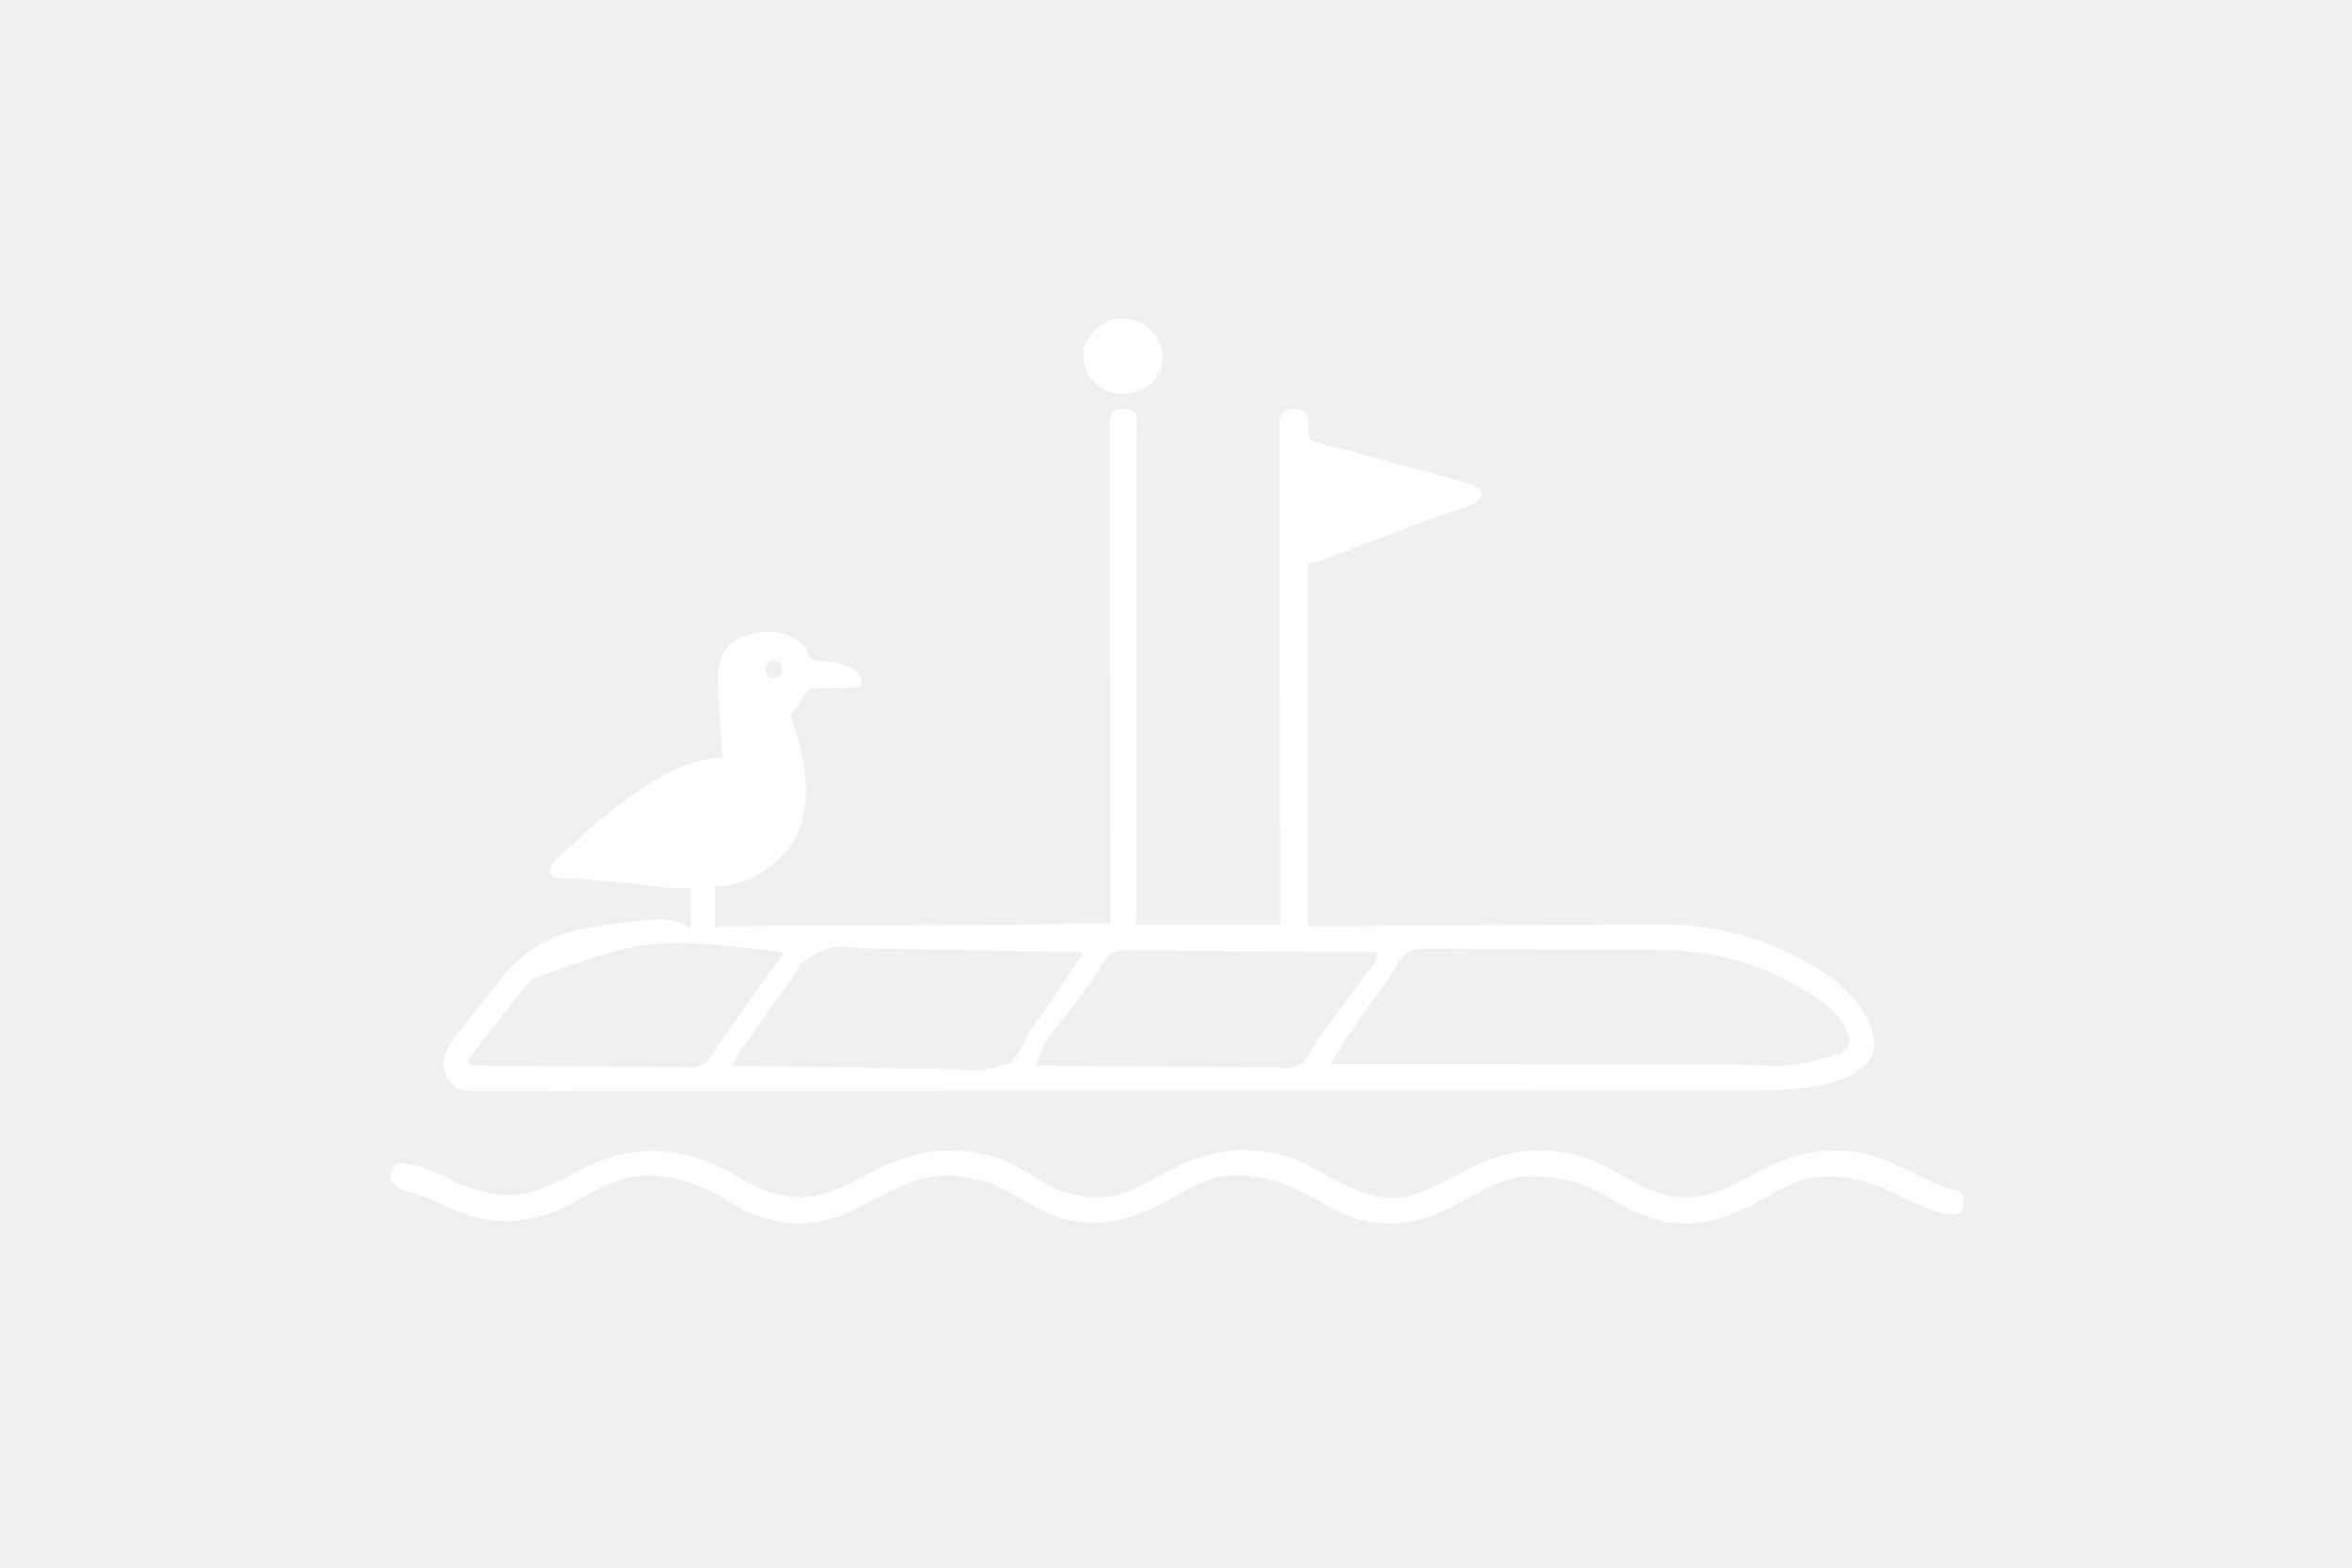
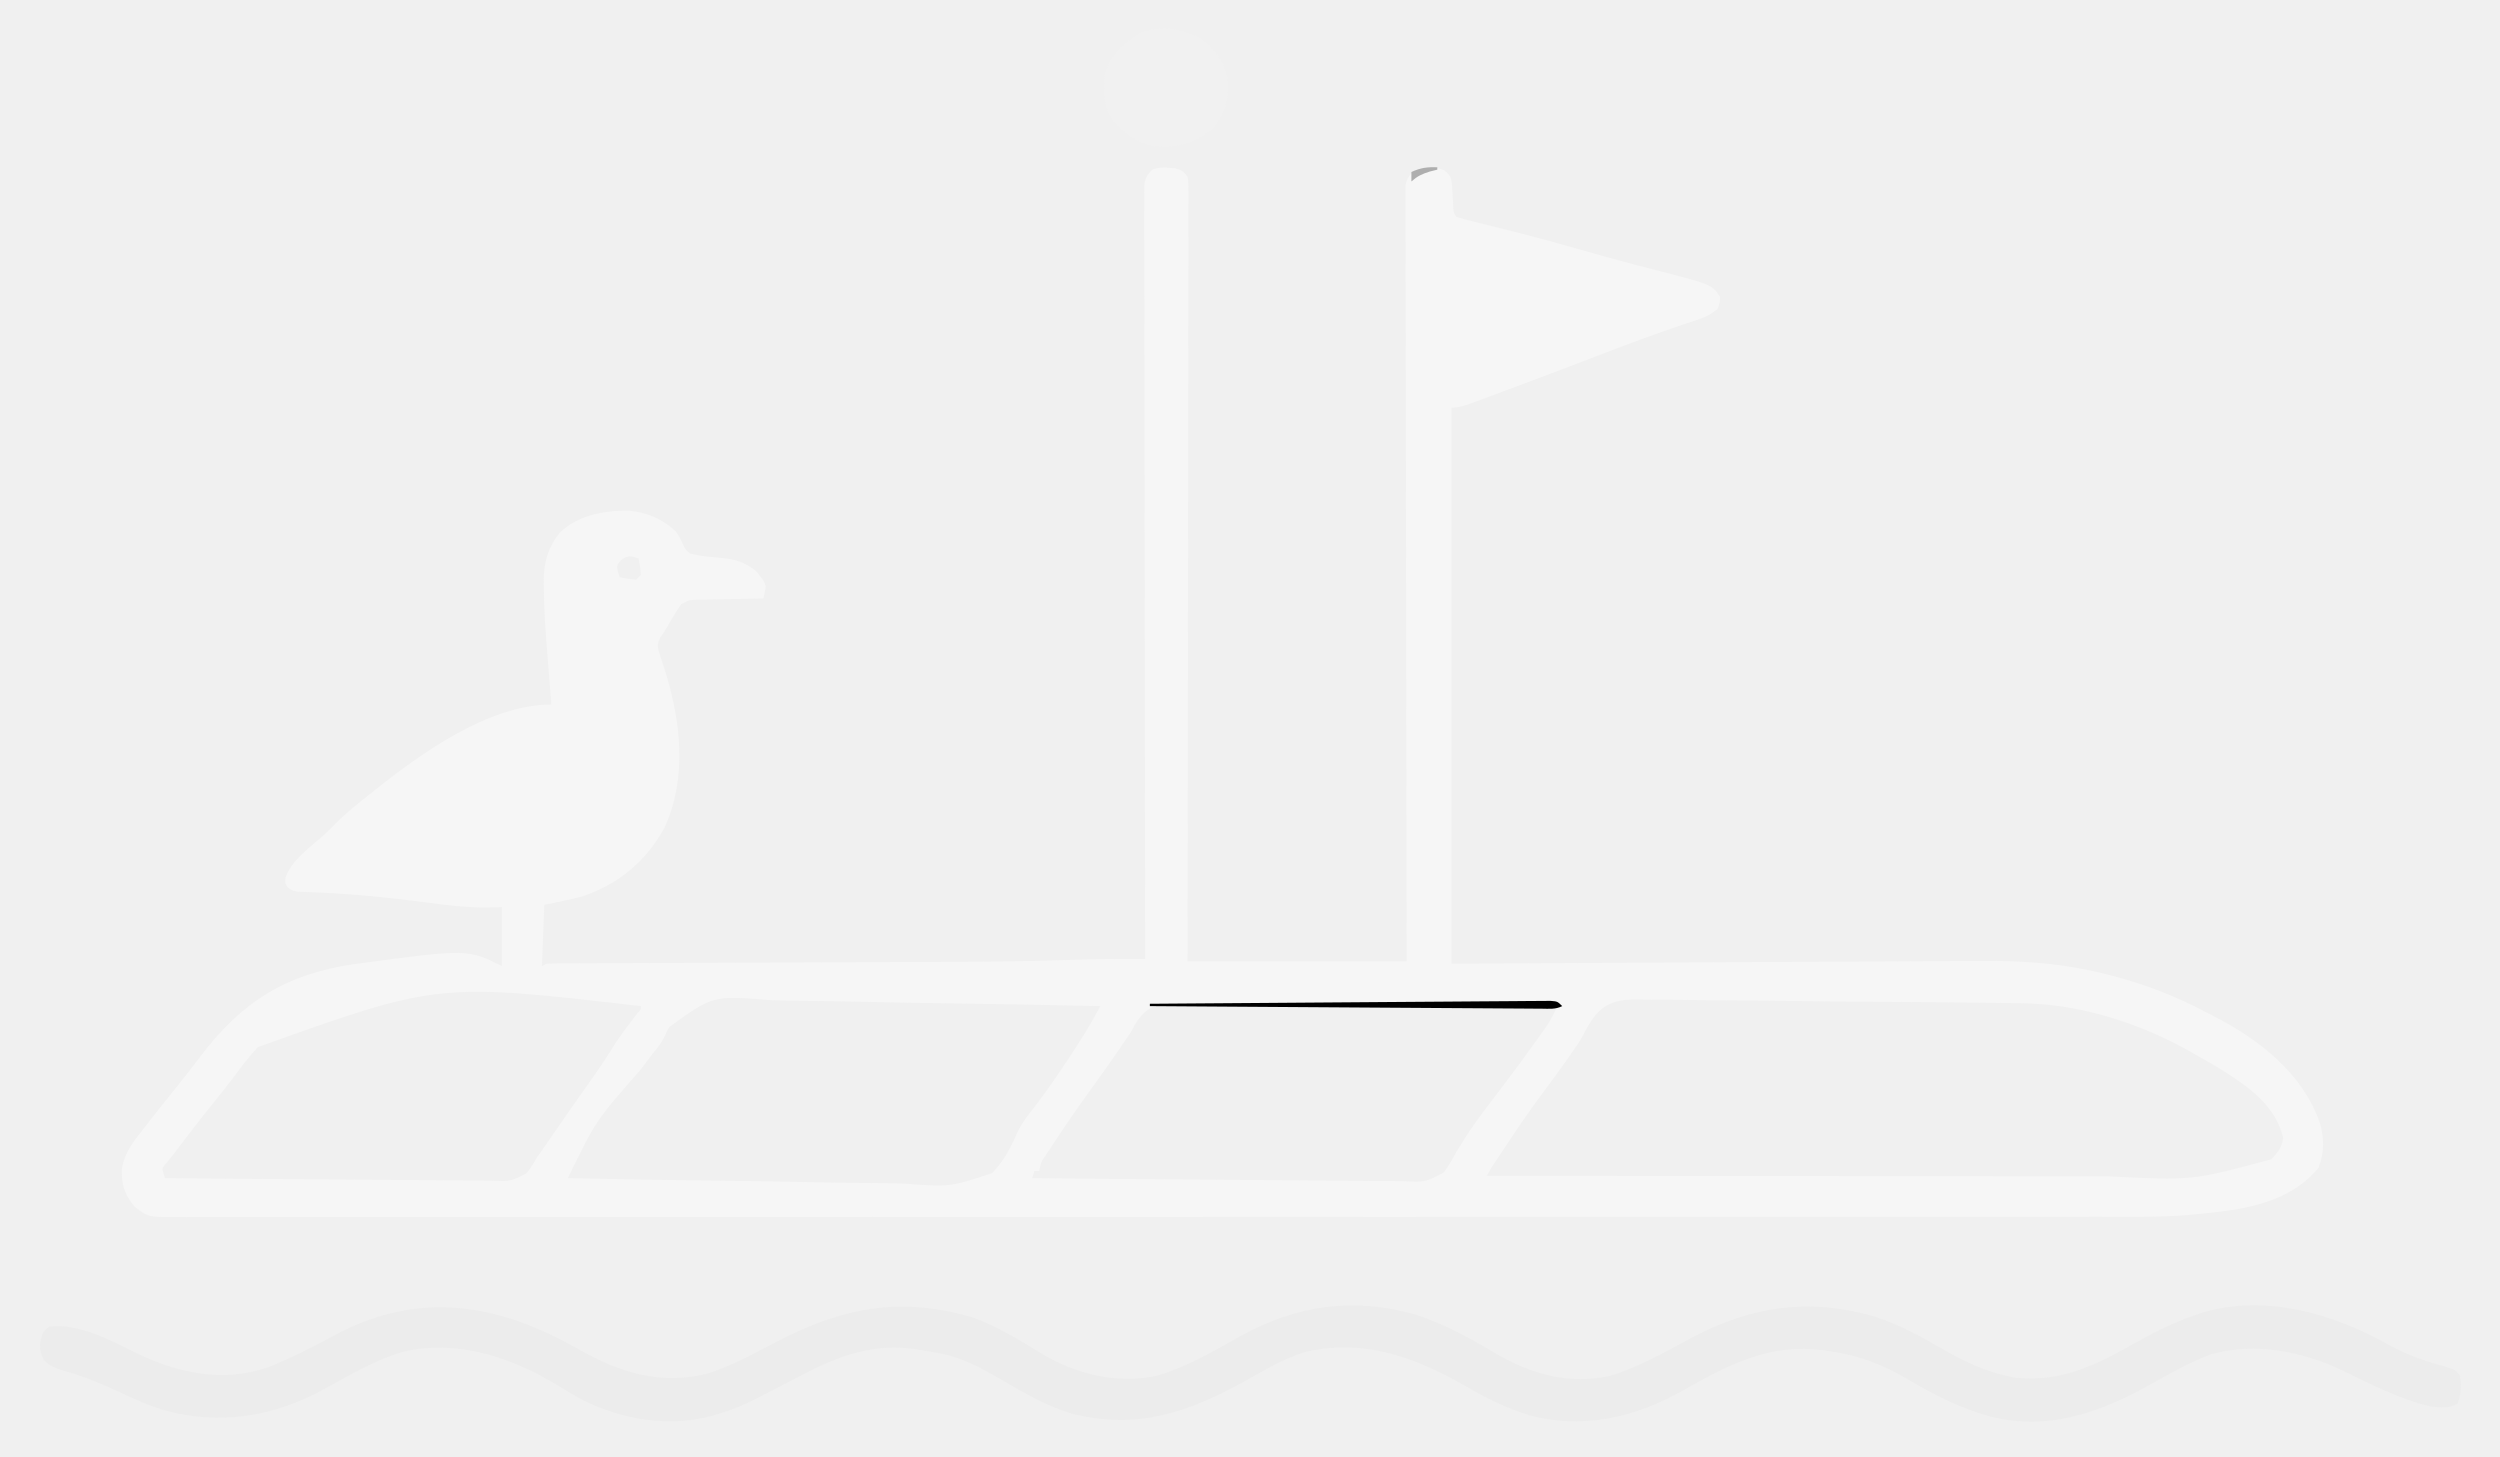
- <svg xmlns="http://www.w3.org/2000/svg" version="1.1" width="1536" height="1024">
-   <path d="M0 0 C0.681 0.067 1.361 0.134 2.062 0.203 C4.558 0.908 5.413 1.697 7 3.75 C7.373 6.258 7.373 6.258 7.369 9.32 C7.375 10.486 7.381 11.652 7.387 12.853 C7.379 14.14 7.37 15.427 7.361 16.753 C7.362 18.129 7.365 19.505 7.369 20.881 C7.375 24.671 7.363 28.461 7.348 32.251 C7.335 36.335 7.34 40.419 7.342 44.503 C7.343 51.581 7.334 58.659 7.317 65.737 C7.293 75.972 7.285 86.206 7.281 96.44 C7.275 113.043 7.255 129.646 7.226 146.249 C7.199 162.38 7.178 178.511 7.165 194.642 C7.164 195.636 7.163 196.63 7.162 197.654 C7.158 202.639 7.155 207.625 7.151 212.611 C7.12 253.991 7.065 295.37 7 336.75 C38.02 336.75 69.04 336.75 101 336.75 C100.979 326.714 100.958 316.677 100.937 306.337 C100.872 274.248 100.828 242.159 100.796 210.07 C100.791 205.088 100.786 200.106 100.78 195.124 C100.779 193.636 100.779 193.636 100.777 192.118 C100.76 176.045 100.728 159.972 100.691 143.899 C100.654 127.415 100.632 110.93 100.624 94.445 C100.618 84.268 100.601 74.091 100.568 63.914 C100.547 56.941 100.541 49.968 100.546 42.996 C100.549 38.969 100.545 34.942 100.523 30.915 C100.504 27.232 100.503 23.548 100.516 19.864 C100.519 17.895 100.502 15.925 100.484 13.956 C100.492 12.791 100.5 11.627 100.508 10.427 C100.506 9.42 100.505 8.413 100.503 7.376 C101.135 4.034 102.391 2.858 105 0.75 C108.941 -0.684 112.125 -0.641 115.938 1.062 C118 2.75 118 2.75 119 4.75 C119.318 8.351 119.512 11.953 119.719 15.562 C119.794 18.644 119.794 18.644 121 20.75 C123.183 21.455 125.401 22.05 127.629 22.598 C128.317 22.77 129.005 22.942 129.714 23.12 C131.209 23.494 132.706 23.865 134.202 24.232 C138.218 25.219 142.226 26.235 146.234 27.25 C147.055 27.457 147.876 27.665 148.721 27.879 C156.624 29.887 164.472 32.073 172.312 34.312 C180.262 36.583 188.212 38.829 196.211 40.918 C197.221 41.183 197.221 41.183 198.252 41.453 C201.439 42.286 204.627 43.112 207.82 43.924 C213.705 45.456 219.5 47.154 225.238 49.172 C226.297 49.544 227.356 49.916 228.447 50.3 C231 51.75 231 51.75 232.36 54.411 C232.571 55.183 232.782 55.955 233 56.75 C228.646 62.126 223.785 63.528 217.312 65.562 C214.958 66.34 212.605 67.124 210.254 67.914 C209.293 68.237 209.293 68.237 208.313 68.566 C199.365 71.602 190.568 75.046 181.75 78.438 C178.15 79.818 174.55 81.197 170.949 82.574 C170.05 82.918 169.15 83.263 168.223 83.617 C159.196 87.066 150.15 90.46 141.087 93.815 C139.413 94.435 137.739 95.057 136.066 95.681 C133.755 96.542 131.442 97.397 129.129 98.25 C128.447 98.505 127.764 98.761 127.061 99.024 C124.22 100.064 122.054 100.75 119 100.75 C119 178.96 119 257.17 119 337.75 C180.309 337.422 180.309 337.422 241.619 337.092 C253.649 337.028 253.649 337.028 259.332 336.999 C263.188 336.978 267.043 336.958 270.898 336.936 C281.627 336.877 292.355 336.824 303.083 336.786 C309.329 336.763 315.574 336.728 321.82 336.687 C326.232 336.66 330.643 336.642 335.055 336.626 C337.143 336.616 339.23 336.603 341.318 336.587 C358.2 336.453 374.848 337.175 391.375 340.938 C392.327 341.151 393.279 341.365 394.26 341.585 C410.442 345.356 425.403 350.848 440 358.75 C440.969 359.241 441.939 359.732 442.938 360.238 C462.173 370.164 480.37 384.478 487.625 405.5 C489.5 412.561 489.674 418.403 486.375 425 C471.843 441.826 447.882 443.196 427 444.75 C415.987 445.235 404.961 445.167 393.939 445.142 C389.526 445.135 385.113 445.146 380.7 445.154 C372.99 445.166 365.281 445.168 357.571 445.161 C346.107 445.152 334.643 445.16 323.179 445.172 C302.703 445.191 282.226 445.194 261.75 445.189 C243.841 445.184 225.933 445.185 208.024 445.19 C205.619 445.191 203.213 445.192 200.808 445.193 C197.183 445.194 193.558 445.195 189.933 445.196 C156.262 445.207 122.59 445.212 88.919 445.204 C87.651 445.203 86.384 445.203 85.078 445.203 C74.784 445.2 64.489 445.198 54.195 445.195 C13.992 445.185 -26.211 445.193 -66.414 445.217 C-111.606 445.243 -156.798 445.255 -201.99 445.248 C-206.804 445.248 -211.618 445.247 -216.433 445.246 C-217.618 445.246 -218.804 445.246 -220.025 445.246 C-237.935 445.244 -255.845 445.251 -273.756 445.265 C-294.103 445.279 -314.451 445.28 -334.799 445.263 C-346.191 445.253 -357.583 445.254 -368.975 445.272 C-376.577 445.282 -384.178 445.278 -391.78 445.262 C-396.116 445.254 -400.451 445.251 -404.787 445.267 C-408.729 445.28 -412.67 445.276 -416.612 445.256 C-418.031 445.253 -419.45 445.256 -420.869 445.266 C-434.115 445.357 -434.115 445.357 -440 440.75 C-443.329 436.457 -445.136 432.935 -445.25 427.5 C-445.276 426.773 -445.302 426.046 -445.328 425.297 C-444.421 418.259 -440.33 413.151 -436.062 407.75 C-435.487 407.009 -434.911 406.269 -434.318 405.506 C-430.107 400.105 -425.83 394.756 -421.528 389.427 C-418.278 385.389 -415.116 381.293 -411.991 377.158 C-394.421 353.923 -375.806 342.258 -346.812 337.938 C-298.556 331.472 -298.556 331.472 -284 338.75 C-284 330.17 -284 321.59 -284 312.75 C-286.064 312.799 -288.128 312.848 -290.254 312.898 C-299.021 312.971 -307.581 311.872 -316.259 310.727 C-331.987 308.658 -347.634 307.064 -363.49 306.471 C-365.318 306.389 -365.318 306.389 -367.184 306.305 C-368.241 306.268 -369.299 306.232 -370.388 306.195 C-373.308 305.698 -374.299 305.143 -376 302.75 C-375.493 295.059 -365.69 288.554 -360.402 283.902 C-358.368 282.08 -356.456 280.216 -354.562 278.25 C-350.044 273.679 -345.036 269.73 -340 265.75 C-339.383 265.257 -338.767 264.764 -338.131 264.256 C-318.443 248.559 -289.549 227.75 -263 227.75 C-263.136 226.082 -263.136 226.082 -263.275 224.38 C-263.619 220.155 -263.951 215.93 -264.282 211.704 C-264.425 209.893 -264.57 208.083 -264.718 206.273 C-265.506 196.636 -266.146 187.024 -266.223 177.352 C-266.24 176.201 -266.24 176.201 -266.258 175.027 C-266.245 167.393 -264.293 160.853 -259.461 154.832 C-251.678 147.362 -240.592 145.358 -230.199 145.473 C-222.63 146.129 -216.057 148.924 -210.441 154.031 C-208.855 155.922 -208.067 157.755 -207.062 160 C-205.98 162.164 -205.98 162.164 -204 163.75 C-199.976 164.711 -196.079 165.089 -191.965 165.406 C-185.657 165.953 -180.954 167.129 -176.062 171.188 C-172.816 175.221 -172.816 175.221 -172 177.75 C-172.292 179.093 -172.621 180.429 -173 181.75 C-173.984 181.765 -174.968 181.779 -175.982 181.794 C-179.633 181.852 -183.284 181.929 -186.934 182.012 C-188.514 182.046 -190.094 182.074 -191.675 182.096 C-193.946 182.13 -196.217 182.182 -198.488 182.238 C-199.548 182.248 -199.548 182.248 -200.629 182.258 C-204.513 182.365 -204.513 182.365 -207.876 184.136 C-209.36 186.266 -210.701 188.438 -212 190.688 C-214.804 195.528 -214.804 195.528 -216.754 197.73 C-218.256 199.715 -218.256 199.715 -217.777 202.273 C-217.5 203.214 -217.223 204.155 -216.938 205.125 C-216.638 206.187 -216.339 207.249 -216.031 208.344 C-215.691 209.468 -215.351 210.592 -215 211.75 C-208.36 233.682 -205.097 257.736 -215.125 279.188 C-220.717 289.41 -228.091 296.721 -238 302.75 C-238.733 303.211 -239.467 303.673 -240.223 304.148 C-247.978 308.538 -259.03 311.75 -268 311.75 C-268 320.66 -268 329.57 -268 338.75 C-267.01 338.42 -266.02 338.09 -265 337.75 C-262.391 337.647 -259.809 337.6 -257.199 337.599 C-256.396 337.594 -255.592 337.59 -254.765 337.586 C-252.062 337.573 -249.359 337.567 -246.656 337.561 C-244.721 337.553 -242.785 337.544 -240.85 337.535 C-236.671 337.517 -232.492 337.502 -228.312 337.49 C-221.67 337.469 -215.028 337.442 -208.385 337.413 C-195.435 337.358 -182.484 337.31 -169.533 337.263 C-153.163 337.204 -136.792 337.143 -120.422 337.072 C-114.919 337.049 -109.416 337.027 -103.913 337.01 C-82.714 336.944 -61.53 336.861 -40.343 336.091 C-30.225 335.731 -20.123 335.703 -10 335.75 C-10.002 334.702 -10.002 334.702 -10.003 333.632 C-10.071 292.239 -10.122 250.845 -10.153 209.452 C-10.157 204.485 -10.161 199.518 -10.165 194.551 C-10.166 193.562 -10.166 192.574 -10.167 191.555 C-10.18 175.53 -10.204 159.506 -10.231 143.481 C-10.259 127.046 -10.276 110.611 -10.282 94.176 C-10.286 84.03 -10.299 73.883 -10.324 63.737 C-10.34 56.785 -10.344 49.834 -10.341 42.882 C-10.339 38.867 -10.342 34.853 -10.358 30.838 C-10.372 27.165 -10.373 23.493 -10.363 19.82 C-10.361 17.857 -10.374 15.893 -10.387 13.93 C-10.381 12.769 -10.375 11.608 -10.369 10.412 C-10.371 8.906 -10.371 8.906 -10.373 7.369 C-9.937 4.305 -9.147 2.954 -7 0.75 C-4.129 -0.207 -2.901 -0.33 0 0 Z M-231 163.75 C-233.187 165.352 -233.187 165.352 -235 167.75 C-235.253 170.897 -235.253 170.897 -234 173.75 C-231.82 175.505 -231.82 175.505 -229 175.75 C-226.198 174.487 -226.198 174.487 -224 172.75 C-224.33 170.44 -224.66 168.13 -225 165.75 C-226.98 165.09 -228.96 164.43 -231 163.75 Z M-387.512 372.086 C-391.873 376.756 -395.714 381.797 -399.57 386.885 C-401.95 389.989 -404.417 393.021 -406.875 396.062 C-412.96 403.631 -418.893 411.317 -424.723 419.083 C-425.748 420.421 -426.832 421.713 -427.934 422.988 C-429.255 424.721 -429.255 424.721 -428.567 426.86 C-428.38 427.484 -428.193 428.107 -428 428.75 C-408.303 428.96 -388.606 429.119 -368.908 429.216 C-359.761 429.263 -350.615 429.326 -341.469 429.429 C-333.497 429.519 -325.525 429.577 -317.552 429.597 C-313.33 429.609 -309.111 429.636 -304.89 429.702 C-300.914 429.763 -296.941 429.781 -292.965 429.768 C-291.508 429.77 -290.052 429.788 -288.596 429.823 C-280.553 430.181 -280.553 430.181 -273.61 426.778 C-271.823 424.511 -270.387 422.276 -269 419.75 C-267.974 418.333 -267.974 418.333 -266.927 416.887 C-266.37 416.078 -265.812 415.27 -265.238 414.438 C-264.601 413.516 -263.963 412.595 -263.306 411.646 C-262.648 410.69 -261.99 409.734 -261.312 408.75 C-259.895 406.703 -258.477 404.656 -257.059 402.609 C-256.367 401.611 -255.676 400.613 -254.964 399.584 C-247.386 388.65 -239.658 377.842 -231.718 367.167 C-228.696 363.095 -225.766 359.001 -223 354.75 C-310.122 344.775 -310.122 344.775 -387.512 372.086 Z M-211.712 361.498 C-212.979 363.571 -214.074 365.627 -215.082 367.837 C-216.397 370.577 -218.231 372.796 -220.164 375.125 C-221.322 376.663 -222.476 378.205 -223.625 379.75 C-224.253 380.592 -224.882 381.434 -225.529 382.301 C-230.679 389.24 -235.621 396.301 -240.452 403.464 C-242.294 406.183 -244.152 408.891 -246.012 411.598 C-247.404 413.628 -248.796 415.657 -250.188 417.688 C-251.197 419.156 -251.197 419.156 -252.227 420.654 C-252.847 421.561 -253.467 422.468 -254.105 423.402 C-254.664 424.217 -255.222 425.032 -255.798 425.871 C-257.09 427.519 -257.09 427.519 -257 428.75 C-233.922 429.265 -210.844 429.652 -187.761 429.89 C-177.042 430.003 -166.326 430.157 -155.609 430.41 C-146.262 430.63 -136.918 430.771 -127.568 430.82 C-122.621 430.849 -117.681 430.915 -112.736 431.076 C-93.042 432.559 -93.042 432.559 -74.938 426.641 C-70.031 421.605 -67.059 415.974 -64.326 409.554 C-62.145 404.942 -59.027 401.107 -55.875 397.125 C-49.291 388.346 -43.33 379.218 -37.429 369.971 C-34.783 365.859 -32.038 361.816 -29.293 357.77 C-27.91 356.009 -27.91 356.009 -28 354.75 C-50.591 354.245 -73.183 353.833 -95.778 353.53 C-106.27 353.387 -116.761 353.214 -127.251 352.97 C-136.399 352.757 -145.546 352.602 -154.696 352.514 C-159.538 352.465 -164.376 352.389 -169.216 352.244 C-192.871 350.207 -192.871 350.207 -211.712 361.498 Z M178.359 361.264 C177.911 362.084 177.462 362.905 177 363.75 C176.23 364.913 175.454 366.072 174.672 367.227 C174.038 368.266 173.403 369.305 172.75 370.375 C169.63 375.373 166.289 380.089 162.688 384.75 C156.542 392.746 150.961 401.109 145.375 409.5 C144.926 410.173 144.476 410.847 144.013 411.541 C142.722 413.478 141.434 415.418 140.148 417.359 C139.565 418.237 139.565 418.237 138.969 419.132 C137.121 421.936 135.468 424.732 134 427.75 C170.536 427.796 207.072 427.831 243.607 427.852 C247.933 427.855 252.258 427.857 256.583 427.86 C257.874 427.861 257.874 427.861 259.192 427.861 C273.085 427.87 286.979 427.886 300.872 427.904 C315.155 427.923 329.439 427.934 343.722 427.938 C352.517 427.941 361.313 427.949 370.108 427.966 C376.16 427.977 382.213 427.98 388.265 427.977 C391.744 427.976 395.222 427.978 398.7 427.988 C434.361 429.818 434.361 429.818 468 420.75 C470.652 417.871 472.463 415.652 473 411.75 C469.428 396.544 456.999 388.077 444.582 380.22 C415.613 362.358 384.611 353.534 350.647 353.364 C348.845 353.348 347.043 353.332 345.241 353.315 C339.382 353.263 333.523 353.232 327.664 353.203 C325.637 353.192 323.609 353.182 321.582 353.171 C313.152 353.128 304.722 353.09 296.293 353.068 C284.251 353.035 272.211 352.968 260.169 352.855 C251.675 352.777 243.18 352.738 234.685 352.728 C229.621 352.72 224.558 352.697 219.494 352.632 C214.738 352.571 209.983 352.559 205.227 352.582 C203.485 352.583 201.743 352.566 200.002 352.531 C190.419 352.348 183.959 352.442 178.359 361.264 Z M-15.577 363.003 C-16.281 364.363 -16.281 364.363 -17 365.75 C-17.89 367.077 -18.796 368.395 -19.73 369.691 C-20.55 370.898 -21.369 372.105 -22.188 373.312 C-26.215 379.219 -30.354 385.034 -34.562 390.812 C-49.721 408.726 -49.721 408.726 -59 428.75 C-36.582 429.007 -14.164 429.201 8.255 429.32 C18.665 429.377 29.074 429.454 39.483 429.58 C48.557 429.69 57.63 429.76 66.705 429.785 C71.509 429.799 76.311 429.833 81.115 429.913 C85.64 429.988 90.162 430.011 94.688 429.994 C96.345 429.997 98.003 430.019 99.66 430.061 C108.827 430.463 108.827 430.463 116.697 426.4 C118.77 423.6 120.407 420.844 122 417.75 C123.071 416.013 124.152 414.283 125.25 412.562 C126.097 411.209 126.097 411.209 126.961 409.828 C131.322 403.244 136.213 397.028 141 390.75 C146.243 383.852 151.369 376.884 156.375 369.812 C156.887 369.09 157.4 368.368 157.928 367.623 C162.773 361.658 162.773 361.658 165 354.75 C142.452 354.493 119.904 354.299 97.354 354.18 C86.884 354.123 76.414 354.046 65.944 353.92 C56.818 353.81 47.692 353.74 38.564 353.715 C33.732 353.701 28.902 353.667 24.07 353.587 C19.519 353.512 14.97 353.489 10.419 353.506 C8.751 353.503 7.084 353.481 5.417 353.439 C-4.413 353.202 -10.226 353.768 -15.577 363.003 Z " fill="#FFFFFF" transform="translate(735,267.25)" />
-   <path d="M0 0 C15.464 9.351 31.948 14.042 50.082 10.641 C61.471 7.79 71.543 2.242 81.875 -3.184 C110.194 -18.042 134.828 -23.445 166.152 -14.051 C176.36 -10.314 185.699 -4.924 194.812 0.941 C209.082 9.812 226.673 14.326 243.375 10.816 C254.565 7.644 264.431 2.324 274.562 -3.246 C300.987 -17.733 324.869 -23.231 354.375 -15.184 C364.592 -12.115 373.664 -6.95 382.887 -1.719 C400.187 8.084 417.332 15.467 437.714 10.583 C447.26 7.832 456.084 3.026 464.812 -1.621 C467.017 -2.776 469.223 -3.93 471.43 -5.082 C472.466 -5.623 473.502 -6.164 474.569 -6.722 C499.348 -19.633 523.822 -22.142 550.723 -13.934 C560.516 -10.631 569.319 -5.506 578.251 -0.387 C586.951 4.542 595.525 8.733 605.375 10.816 C606.344 11.043 607.314 11.27 608.312 11.504 C627.969 13.51 643.177 6.796 659.82 -2.715 C684.178 -16.613 709.276 -23.056 737.145 -15.508 C748.155 -12.202 758.413 -7.266 768.617 -2.038 C775.945 1.687 783.528 4.878 791.5 6.941 C795.946 8.295 795.946 8.295 797.375 10.816 C797.761 14.866 797.877 17.56 796.375 21.316 C793.305 23.619 790.046 23.118 786.375 22.816 C783.712 22.22 781.312 21.571 778.75 20.691 C778.009 20.444 777.269 20.196 776.505 19.94 C767.1 16.612 758.128 12.154 749.185 7.755 C731.902 -0.662 710.321 -4.948 691.391 0.664 C682.904 3.907 674.983 8.327 667.094 12.797 C645.531 24.957 623.349 33.357 598.375 26.816 C586.24 23.331 575.466 17.982 564.643 11.524 C553.888 5.142 543.784 1.195 531.375 -0.559 C530.29 -0.735 529.204 -0.912 528.086 -1.094 C511.757 -3.529 497.436 -0.4 483.062 7.504 C481.562 8.305 481.562 8.305 480.031 9.122 C475.723 11.425 471.441 13.77 467.188 16.172 C447.332 27.295 426.026 32.399 403.548 26.483 C393.67 23.452 384.882 19.094 376 13.879 C354.329 1.509 332.128 -6.399 306.969 -0.332 C297.931 2.556 289.783 7.483 281.516 12.055 C257.804 25.136 236.484 32.876 209.375 25.816 C198.719 22.581 189.319 17.174 179.758 11.575 C171.114 6.529 162.621 1.828 152.688 0.066 C151.409 -0.162 150.13 -0.39 148.812 -0.625 C147.678 -0.809 146.544 -0.994 145.375 -1.184 C144.612 -1.316 143.849 -1.449 143.062 -1.586 C125.091 -4.319 109.734 0.958 94.125 9.191 C92.855 9.847 91.584 10.5 90.312 11.152 C87.834 12.426 85.359 13.705 82.887 14.99 C81.728 15.593 80.569 16.196 79.375 16.816 C78.287 17.382 77.199 17.948 76.078 18.531 C70.482 21.393 65.04 23.883 59 25.629 C58.341 25.832 57.683 26.035 57.004 26.244 C38.175 31.915 17.859 28.196 0.375 19.816 C-3.264 17.855 -6.797 15.726 -10.326 13.576 C-30.155 1.521 -53.151 -5.879 -76.391 -0.551 C-88.025 2.867 -99.113 9.258 -109.662 15.141 C-130.025 26.468 -151.751 30.474 -174.547 24.914 C-183.592 22.32 -191.958 18.495 -200.454 14.479 C-207.315 11.276 -214.067 8.963 -221.41 7.145 C-225.664 5.387 -227.076 3.627 -229.625 -0.184 C-229.625 -3.719 -229.492 -6.014 -227.359 -8.891 C-224.333 -11.147 -221.472 -10.259 -217.883 -9.805 C-207.569 -7.838 -198.483 -3.722 -189.125 0.879 C-171.29 9.552 -152.483 13.671 -133.102 7.203 C-123.782 3.486 -114.867 -0.945 -106.04 -5.704 C-69.599 -25.348 -34.835 -21.157 0 0 Z " fill="#FFFFFF" transform="translate(484.625,770.1836)" />
-   <path d="M0 0 C6.279 4.737 10.184 10.672 11.285 18.516 C11.613 25.498 9.289 31.906 4.594 37.129 C-1.894 42.772 -8.901 44.901 -17.34 44.789 C-24.682 44.022 -31.124 39.939 -35.996 34.512 C-40.579 28.465 -40.978 21.881 -39.996 14.512 C-37.582 6.674 -31.973 1.558 -24.996 -2.488 C-16.487 -5.992 -7.713 -4.816 0 0 Z " fill="#FFFFFF" transform="translate(747.9961,212.4883)" />
+ <svg xmlns="http://www.w3.org/2000/svg" version="1.1" width="1061" height="618">
+   <path d="M0 0 C1.16 0.101 1.16 0.101 2.344 0.203 C5.009 0.879 5.833 1.572 7.5 3.75 C7.873 6.258 7.873 6.258 7.869 9.32 C7.875 10.486 7.881 11.652 7.887 12.853 C7.879 14.14 7.87 15.427 7.861 16.753 C7.862 18.129 7.865 19.505 7.869 20.881 C7.875 24.671 7.863 28.461 7.848 32.251 C7.835 36.335 7.84 40.419 7.842 44.503 C7.843 51.581 7.834 58.659 7.817 65.737 C7.793 75.972 7.785 86.206 7.781 96.44 C7.775 113.043 7.755 129.646 7.726 146.249 C7.699 162.38 7.678 178.511 7.665 194.642 C7.664 195.636 7.663 196.63 7.662 197.654 C7.658 202.639 7.655 207.625 7.651 212.611 C7.62 253.991 7.565 295.37 7.5 336.75 C38.19 336.75 68.88 336.75 100.5 336.75 C100.479 326.714 100.458 316.677 100.437 306.337 C100.372 274.248 100.328 242.159 100.296 210.07 C100.291 205.088 100.286 200.106 100.28 195.124 C100.279 193.636 100.279 193.636 100.277 192.118 C100.26 176.045 100.228 159.972 100.191 143.899 C100.154 127.415 100.132 110.93 100.124 94.445 C100.118 84.268 100.101 74.091 100.068 63.914 C100.047 56.941 100.041 49.968 100.046 42.996 C100.049 38.969 100.045 34.942 100.023 30.915 C100.004 27.232 100.003 23.548 100.016 19.864 C100.019 17.895 100.002 15.925 99.984 13.956 C99.992 12.791 100 11.627 100.008 10.427 C100.006 9.42 100.005 8.413 100.003 7.376 C100.636 4.03 101.879 2.853 104.5 0.75 C108.749 -0.641 112.408 -0.728 116.5 1.062 C119.253 3.385 119.461 4.307 119.781 7.938 C119.927 10.479 120.073 13.021 120.219 15.562 C120.294 18.644 120.294 18.644 121.5 20.75 C123.683 21.455 125.901 22.05 128.129 22.598 C128.817 22.77 129.505 22.942 130.214 23.12 C131.709 23.494 133.206 23.865 134.702 24.232 C138.718 25.219 142.726 26.235 146.734 27.25 C147.555 27.457 148.376 27.665 149.221 27.879 C157.124 29.887 164.972 32.073 172.812 34.312 C180.762 36.583 188.712 38.829 196.711 40.918 C197.721 41.183 197.721 41.183 198.752 41.453 C201.939 42.286 205.127 43.112 208.32 43.924 C230.054 49.581 230.054 49.581 233.5 54.75 C233.375 57.25 233.375 57.25 232.5 59.75 C229.808 62.111 227.284 63.352 223.898 64.449 C222.956 64.763 222.013 65.076 221.042 65.399 C219.997 65.742 218.952 66.084 217.875 66.438 C205.883 70.477 194.062 74.902 182.25 79.438 C168.718 84.625 155.178 89.784 141.587 94.815 C139.913 95.435 138.239 96.057 136.566 96.681 C134.255 97.542 131.942 98.397 129.629 99.25 C128.947 99.505 128.264 99.761 127.561 100.024 C124.72 101.064 122.554 101.75 119.5 101.75 C119.5 179.63 119.5 257.51 119.5 337.75 C180.435 337.422 180.435 337.422 241.371 337.092 C259.357 336.995 277.343 336.906 295.33 336.825 C304.362 336.785 313.394 336.741 322.426 336.683 C327.769 336.65 333.112 336.626 338.455 336.607 C340.43 336.598 342.404 336.586 344.379 336.57 C360.369 336.443 376.238 337.377 391.875 340.938 C392.827 341.151 393.779 341.365 394.76 341.585 C410.942 345.356 425.903 350.848 440.5 358.75 C441.469 359.241 442.439 359.732 443.438 360.238 C462.673 370.164 480.87 384.478 488.125 405.5 C489.914 412.197 489.997 417.964 487.438 424.438 C473.527 441.04 451.569 442.547 431.284 444.468 C419.035 445.38 406.714 445.17 394.439 445.142 C390.026 445.135 385.613 445.146 381.2 445.154 C373.49 445.166 365.781 445.168 358.071 445.161 C346.607 445.152 335.143 445.16 323.679 445.172 C303.203 445.191 282.726 445.194 262.25 445.189 C244.341 445.184 226.433 445.185 208.524 445.19 C206.119 445.191 203.713 445.192 201.308 445.193 C197.683 445.194 194.058 445.195 190.433 445.196 C156.762 445.207 123.09 445.212 89.419 445.204 C88.151 445.203 86.884 445.203 85.578 445.203 C75.284 445.2 64.989 445.198 54.695 445.195 C14.492 445.185 -25.711 445.193 -65.914 445.217 C-111.106 445.243 -156.298 445.255 -201.49 445.248 C-206.304 445.248 -211.118 445.247 -215.933 445.246 C-217.118 445.246 -218.304 445.246 -219.525 445.246 C-237.435 445.244 -255.345 445.251 -273.256 445.265 C-293.603 445.279 -313.951 445.28 -334.299 445.263 C-345.691 445.253 -357.083 445.254 -368.475 445.272 C-376.077 445.282 -383.678 445.278 -391.28 445.262 C-395.616 445.254 -399.951 445.251 -404.287 445.267 C-408.229 445.28 -412.17 445.276 -416.112 445.256 C-417.531 445.253 -418.95 445.256 -420.369 445.266 C-433.615 445.357 -433.615 445.357 -439.5 440.75 C-442.829 436.457 -444.636 432.935 -444.75 427.5 C-444.776 426.773 -444.802 426.046 -444.828 425.297 C-443.921 418.259 -439.83 413.151 -435.562 407.75 C-434.987 407.009 -434.411 406.269 -433.818 405.506 C-429.607 400.105 -425.33 394.756 -421.028 389.427 C-417.778 385.389 -414.616 381.293 -411.491 377.158 C-393.938 353.946 -375.34 342.273 -346.375 337.938 C-298.107 331.446 -298.107 331.446 -283.5 338.75 C-283.5 330.5 -283.5 322.25 -283.5 313.75 C-285.564 313.799 -287.628 313.848 -289.754 313.898 C-298.521 313.971 -307.081 312.872 -315.759 311.727 C-331.487 309.658 -347.134 308.064 -362.99 307.471 C-364.818 307.389 -364.818 307.389 -366.684 307.305 C-367.741 307.268 -368.799 307.232 -369.888 307.195 C-372.5 306.75 -372.5 306.75 -374.372 305.369 C-375.5 303.75 -375.5 303.75 -375.371 301.297 C-372.892 294.049 -365.476 288.806 -359.902 283.902 C-357.868 282.08 -355.956 280.216 -354.062 278.25 C-349.544 273.679 -344.536 269.73 -339.5 265.75 C-338.883 265.257 -338.267 264.764 -337.631 264.256 C-317.943 248.559 -289.049 227.75 -262.5 227.75 C-262.636 226.082 -262.636 226.082 -262.775 224.38 C-263.119 220.155 -263.451 215.93 -263.782 211.704 C-263.925 209.893 -264.07 208.083 -264.218 206.273 C-265.006 196.636 -265.646 187.024 -265.723 177.352 C-265.74 176.201 -265.74 176.201 -265.758 175.027 C-265.745 167.393 -263.793 160.853 -258.961 154.832 C-251.178 147.362 -240.092 145.358 -229.699 145.473 C-222.13 146.129 -215.557 148.924 -209.941 154.031 C-208.355 155.922 -207.567 157.755 -206.562 160 C-205.48 162.164 -205.48 162.164 -203.5 163.75 C-199.476 164.711 -195.579 165.089 -191.465 165.406 C-185.157 165.953 -180.454 167.129 -175.562 171.188 C-172.274 175.273 -172.274 175.273 -171.5 177.75 C-171.794 179.424 -172.124 181.092 -172.5 182.75 C-173.484 182.765 -174.468 182.779 -175.482 182.794 C-179.133 182.852 -182.784 182.929 -186.434 183.012 C-188.014 183.046 -189.594 183.074 -191.175 183.096 C-193.446 183.13 -195.717 183.182 -197.988 183.238 C-199.048 183.248 -199.048 183.248 -200.129 183.258 C-204.014 183.365 -204.014 183.365 -207.376 185.138 C-208.85 187.252 -210.2 189.398 -211.5 191.625 C-212.243 192.89 -212.243 192.89 -213 194.18 C-213.743 195.452 -213.743 195.452 -214.5 196.75 C-215.05 197.52 -215.6 198.29 -216.167 199.083 C-217.832 202.415 -217.49 203.516 -216.332 206.996 C-215.858 208.489 -215.858 208.489 -215.375 210.012 C-214.849 211.584 -214.849 211.584 -214.312 213.188 C-207.556 234.835 -204.738 258.783 -214.5 280.062 C-222.263 294.178 -233.937 303.982 -249.281 309.164 C-254.64 310.579 -260.068 311.653 -265.5 312.75 C-265.83 321.33 -266.16 329.91 -266.5 338.75 C-265.84 338.42 -265.18 338.09 -264.5 337.75 C-261.944 337.644 -259.414 337.6 -256.858 337.599 C-256.059 337.594 -255.261 337.59 -254.438 337.586 C-251.746 337.573 -249.054 337.567 -246.361 337.561 C-244.436 337.553 -242.511 337.544 -240.585 337.535 C-236.425 337.517 -232.264 337.502 -228.103 337.49 C-221.49 337.469 -214.878 337.442 -208.265 337.413 C-195.37 337.358 -182.475 337.31 -169.58 337.263 C-153.285 337.204 -136.989 337.143 -120.693 337.072 C-115.215 337.049 -109.736 337.027 -104.258 337.01 C-83.114 336.944 -61.985 336.859 -40.853 336.091 C-30.731 335.731 -20.626 335.703 -10.5 335.75 C-10.502 334.702 -10.502 334.702 -10.503 333.632 C-10.571 292.239 -10.622 250.845 -10.653 209.452 C-10.657 204.485 -10.661 199.518 -10.665 194.551 C-10.666 193.562 -10.666 192.574 -10.667 191.555 C-10.68 175.53 -10.704 159.506 -10.731 143.481 C-10.759 127.046 -10.776 110.611 -10.782 94.176 C-10.786 84.03 -10.799 73.883 -10.824 63.737 C-10.84 56.785 -10.844 49.834 -10.841 42.882 C-10.839 38.867 -10.842 34.853 -10.858 30.838 C-10.872 27.165 -10.873 23.493 -10.863 19.82 C-10.861 17.857 -10.874 15.893 -10.887 13.93 C-10.881 12.769 -10.875 11.608 -10.869 10.412 C-10.871 8.906 -10.871 8.906 -10.873 7.369 C-10.437 4.305 -9.647 2.954 -7.5 0.75 C-4.518 -0.244 -3.055 -0.306 0 0 Z M-232.875 166.375 C-234.803 168.652 -234.803 168.652 -234.25 171.5 C-234.002 172.243 -233.755 172.985 -233.5 173.75 C-230.097 174.427 -230.097 174.427 -226.5 174.75 C-225.84 174.09 -225.18 173.43 -224.5 172.75 C-224.823 169.153 -224.823 169.153 -225.5 165.75 C-228.814 164.645 -229.918 164.352 -232.875 166.375 Z M-387.078 373.152 C-391.132 377.501 -394.636 382.214 -398.168 386.983 C-400.477 390.047 -402.9 393.018 -405.312 396 C-411.421 403.587 -417.375 411.293 -423.223 419.083 C-424.248 420.421 -425.332 421.713 -426.434 422.988 C-427.755 424.721 -427.755 424.721 -427.067 426.86 C-426.88 427.484 -426.693 428.107 -426.5 428.75 C-406.933 428.96 -387.367 429.119 -367.799 429.216 C-358.713 429.263 -349.628 429.326 -340.542 429.429 C-332.622 429.519 -324.703 429.577 -316.783 429.597 C-312.589 429.609 -308.398 429.636 -304.205 429.702 C-300.255 429.763 -296.308 429.781 -292.358 429.768 C-290.912 429.77 -289.465 429.788 -288.018 429.823 C-280.017 430.176 -280.017 430.176 -273.115 426.778 C-271.329 424.511 -269.89 422.274 -268.5 419.75 C-267.474 418.333 -267.474 418.333 -266.427 416.887 C-265.87 416.078 -265.312 415.27 -264.738 414.438 C-264.1 413.515 -263.462 412.593 -262.804 411.644 C-262.147 410.689 -261.49 409.734 -260.812 408.75 C-259.404 406.713 -257.995 404.677 -256.586 402.641 C-255.896 401.644 -255.206 400.646 -254.495 399.619 C-251.672 395.559 -248.805 391.529 -245.938 387.5 C-242.192 382.23 -238.644 376.889 -235.234 371.395 C-232.44 367.133 -229.33 363.122 -226.223 359.086 C-224.401 357.1 -224.401 357.1 -224.5 355.75 C-310.666 345.796 -310.666 345.796 -387.078 373.152 Z M-212.523 364.676 C-213.249 366.051 -213.94 367.445 -214.589 368.857 C-215.861 371.5 -217.614 373.638 -219.488 375.879 C-220.601 377.353 -221.709 378.831 -222.812 380.312 C-223.424 381.131 -224.035 381.949 -224.665 382.792 C-243.684 404.401 -243.684 404.401 -255.5 428.75 C-232.682 429.265 -209.866 429.652 -187.043 429.89 C-176.445 430.003 -165.85 430.157 -155.254 430.41 C-146.013 430.63 -136.774 430.771 -127.53 430.82 C-122.639 430.849 -117.755 430.915 -112.866 431.076 C-93.362 432.544 -93.362 432.544 -75.454 426.638 C-70.558 421.593 -67.57 415.953 -64.823 409.539 C-62.669 404.999 -59.608 401.23 -56.5 397.312 C-51.209 390.255 -46.257 383.012 -41.438 375.625 C-40.818 374.677 -40.199 373.729 -39.561 372.752 C-36.871 368.589 -34.293 364.411 -31.892 360.073 C-31.444 359.263 -30.995 358.454 -30.533 357.619 C-30.192 357.002 -29.851 356.386 -29.5 355.75 C-51.831 355.245 -74.161 354.833 -96.496 354.53 C-106.867 354.387 -117.236 354.214 -127.606 353.97 C-136.648 353.757 -145.69 353.602 -154.734 353.514 C-159.52 353.465 -164.302 353.389 -169.087 353.244 C-193.928 351.187 -193.928 351.187 -212.523 364.676 Z M175.49 367.868 C173.972 370.754 172.13 373.338 170.25 376 C169.524 377.045 168.799 378.091 168.051 379.168 C164.92 383.603 161.671 387.952 158.438 392.312 C153.234 399.331 148.264 406.425 143.5 413.75 C142.023 415.96 140.543 418.168 139.062 420.375 C136.62 423.969 136.62 423.969 134.5 427.75 C170.908 427.796 207.317 427.831 243.725 427.852 C248.035 427.855 252.346 427.857 256.656 427.86 C257.943 427.861 257.943 427.861 259.256 427.861 C273.101 427.87 286.945 427.886 300.79 427.904 C315.024 427.923 329.258 427.934 343.491 427.938 C352.256 427.941 361.02 427.949 369.785 427.966 C375.816 427.977 381.848 427.98 387.879 427.977 C391.345 427.976 394.811 427.978 398.278 427.988 C433.9 429.812 433.9 429.812 467.5 420.75 C470.152 417.871 471.964 415.652 472.5 411.75 C469.412 398.399 458.523 390.51 447.552 383.506 C442.615 380.443 437.586 377.558 432.5 374.75 C431.829 374.38 431.158 374.009 430.467 373.627 C409.809 362.388 385.185 354.779 361.582 354.529 C360.827 354.517 360.071 354.506 359.293 354.494 C356.785 354.458 354.277 354.428 351.768 354.398 C349.96 354.374 348.153 354.35 346.345 354.325 C329.897 354.109 313.447 353.987 296.998 353.891 C285.95 353.824 274.903 353.729 263.855 353.563 C254.199 353.418 244.544 353.326 234.887 353.298 C229.781 353.281 224.679 353.239 219.574 353.133 C214.771 353.035 209.973 353.008 205.169 353.035 C203.412 353.033 201.655 353.005 199.899 352.948 C186.513 352.543 181.504 355.91 175.49 367.868 Z M-15.074 364.003 C-15.544 364.909 -16.015 365.816 -16.5 366.75 C-17.39 368.077 -18.296 369.395 -19.23 370.691 C-20.05 371.898 -20.869 373.105 -21.688 374.312 C-25.715 380.219 -29.853 386.034 -34.062 391.812 C-39.764 399.652 -45.214 407.625 -50.5 415.75 C-51.355 417.055 -51.355 417.055 -52.227 418.387 C-54.655 421.795 -54.655 421.795 -55.5 425.75 C-56.16 425.75 -56.82 425.75 -57.5 425.75 C-57.83 426.74 -58.16 427.73 -58.5 428.75 C-36.212 429.007 -13.925 429.201 8.364 429.32 C18.713 429.377 29.061 429.454 39.41 429.58 C48.431 429.69 57.452 429.76 66.474 429.785 C71.25 429.799 76.025 429.833 80.8 429.913 C85.299 429.988 89.795 430.011 94.294 429.994 C95.942 429.997 97.59 430.019 99.238 430.061 C108.363 430.459 108.363 430.459 116.191 426.4 C118.264 423.6 119.904 420.842 121.5 417.75 C122.571 416.013 123.653 414.283 124.75 412.562 C125.597 411.209 125.597 411.209 126.461 409.828 C130.822 403.244 135.713 397.028 140.5 390.75 C145.732 383.867 150.86 376.918 155.875 369.875 C156.387 369.161 156.9 368.447 157.428 367.711 C157.913 367.025 158.398 366.339 158.898 365.633 C159.328 365.028 159.758 364.424 160.201 363.801 C161.84 361.213 163.144 358.495 164.5 355.75 C142.082 355.493 119.664 355.299 97.245 355.18 C86.835 355.123 76.426 355.046 66.017 354.92 C56.943 354.81 47.87 354.74 38.795 354.715 C33.991 354.701 29.189 354.667 24.385 354.587 C19.86 354.512 15.338 354.489 10.812 354.506 C9.155 354.503 7.497 354.481 5.84 354.439 C-3.97 354.201 -9.732 354.797 -15.074 364.003 Z " fill="#F6F6F6" transform="translate(496.5,71.25)" />
+   <path d="M0 0 C17.236 9.736 34.429 15.276 54.304 10.301 C64.374 7.215 73.513 2.18 82.804 -2.699 C111.231 -17.614 135.534 -22.734 166.976 -13.636 C177.247 -9.957 186.664 -4.156 195.94 1.52 C210.765 10.496 227.982 14.78 245.233 11.192 C257.858 7.53 269.325 0.747 280.728 -5.635 C304.746 -18.914 328.916 -22.296 355.304 -14.699 C366.931 -10.912 377.536 -5.144 388.012 1.088 C403.249 10.148 419.147 15.017 436.991 11.364 C449.39 7.845 460.923 1.077 472.241 -4.949 C497.575 -18.404 522.342 -22.03 549.969 -13.901 C560.378 -10.595 569.581 -5.421 579.016 0 C587.764 4.976 596.388 9.208 606.304 11.301 C607.294 11.528 608.284 11.755 609.304 11.989 C628.937 14.034 643.557 6.835 660.075 -2.528 C668.619 -7.359 676.994 -11.526 686.304 -14.699 C687.274 -15.038 688.245 -15.377 689.245 -15.726 C715.768 -23.39 743.652 -15.424 766.991 -2.574 C767.599 -2.237 768.207 -1.9 768.834 -1.553 C776.166 2.442 783.929 5.189 792.022 7.247 C796.608 8.72 796.608 8.72 798.304 11.301 C799.05 15.272 798.75 19.081 797.366 22.864 C793.994 25.214 790.297 24.595 786.304 24.301 C783.598 23.711 781.207 23.077 778.616 22.176 C777.88 21.928 777.144 21.68 776.385 21.425 C767.003 18.087 758.041 13.632 749.114 9.24 C732.044 0.927 711.059 -3.344 692.354 2.149 C683.847 5.362 675.918 9.808 668.022 14.282 C646.213 26.581 623.521 34.977 598.304 28.301 C586.169 24.808 575.397 19.468 564.572 13.009 C553.946 6.703 543.816 2.641 531.554 0.864 C530.42 0.696 529.286 0.529 528.118 0.356 C505.181 -2.703 487.817 6.484 468.378 17.52 C448.232 28.846 426.24 34.027 403.46 27.968 C393.593 24.917 384.809 20.578 375.929 15.364 C354.552 3.162 332.74 -4.783 307.933 1.153 C298.877 4.019 290.72 8.964 282.444 13.54 C258.261 26.881 236.924 34.158 209.304 27.301 C198.641 24.123 189.236 18.652 179.686 13.06 C171.043 8.013 162.55 3.313 152.616 1.551 C151.339 1.323 150.061 1.095 148.745 0.86 C147.609 0.676 146.474 0.491 145.304 0.301 C144.529 0.168 143.754 0.036 142.956 -0.101 C125.375 -2.736 110.326 2.621 95.054 10.676 C93.784 11.331 92.513 11.985 91.241 12.637 C88.763 13.911 86.288 15.19 83.816 16.475 C82.657 17.078 81.498 17.68 80.304 18.301 C79.216 18.867 78.127 19.433 77.006 20.016 C71.411 22.878 65.968 25.368 59.929 27.114 C59.27 27.317 58.611 27.52 57.933 27.729 C39.23 33.362 18.548 30.054 1.304 21.301 C-2.3 19.31 -5.826 17.194 -9.347 15.061 C-28.944 3.233 -51.476 -4.288 -74.427 0.934 C-86.077 4.324 -97.178 10.741 -107.734 16.626 C-129.366 28.664 -152.783 32.405 -176.724 25.598 C-182.961 23.66 -188.864 20.94 -194.778 18.19 C-202.298 14.705 -209.749 11.488 -217.759 9.301 C-221.441 8.204 -224.357 7.333 -227.071 4.551 C-229.305 0.083 -228.958 -1.89 -227.696 -6.699 C-226.431 -8.437 -226.431 -8.437 -224.696 -9.699 C-212.223 -11.135 -199.028 -3.961 -188.196 1.364 C-170.363 10.037 -151.562 14.152 -132.181 7.692 C-122.483 3.821 -113.231 -0.827 -104.071 -5.824 C-68.078 -25.291 -34.479 -19.656 0 0 Z " fill="#ECECEC" transform="translate(245.6963,572.6987)" />
+   <path d="M0 0 C5.855 4.814 10.236 10.705 11.027 18.402 C11.346 25.854 9.473 32.289 4.402 37.93 C-2.38 43.829 -9.526 45.695 -18.309 45.59 C-25.782 44.87 -32.22 40.833 -37.188 35.312 C-42.026 29.057 -42.132 21.945 -41.188 14.312 C-38.837 6.47 -33.14 1.345 -26.188 -2.688 C-16.557 -6.19 -8.81 -4.664 0 0 Z " fill="#F1F1F1" transform="translate(510.1875,16.6875)" />
+   <path d="M0 0 C-2.94 1.47 -5.525 1.104 -8.808 1.082 C-9.516 1.079 -10.225 1.076 -10.954 1.073 C-13.339 1.06 -15.723 1.041 -18.108 1.022 C-19.813 1.012 -21.517 1.002 -23.222 0.993 C-27.86 0.966 -32.498 0.933 -37.137 0.899 C-41.98 0.865 -46.823 0.837 -51.667 0.807 C-60.843 0.751 -70.019 0.69 -79.195 0.627 C-89.64 0.555 -100.085 0.489 -110.53 0.424 C-132.02 0.289 -153.51 0.147 -175 0 C-175 -0.33 -175 -0.66 -175 -1 C-152.478 -1.177 -129.956 -1.343 -107.434 -1.495 C-96.978 -1.566 -86.521 -1.64 -76.064 -1.724 C-66.953 -1.796 -57.842 -1.862 -48.731 -1.919 C-43.904 -1.95 -39.077 -1.984 -34.25 -2.026 C-29.711 -2.066 -25.173 -2.097 -20.634 -2.12 C-18.964 -2.13 -17.294 -2.144 -15.624 -2.161 C-13.352 -2.184 -11.08 -2.195 -8.808 -2.203 C-6.897 -2.216 -6.897 -2.216 -4.948 -2.23 C-2 -2 -2 -2 0 0 Z " fill="#000000" transform="translate(663,427)" />
+   <path d="M0 0 C0 0.33 0 0.66 0 1 C-1.073 1.268 -2.145 1.536 -3.25 1.812 C-6.565 2.862 -8.439 3.746 -11 6 C-11 4.68 -11 3.36 -11 2 C-7.17 0.198 -4.219 -0.196 0 0 Z " fill="#AEAEAE" transform="translate(610,71)" />
</svg>
